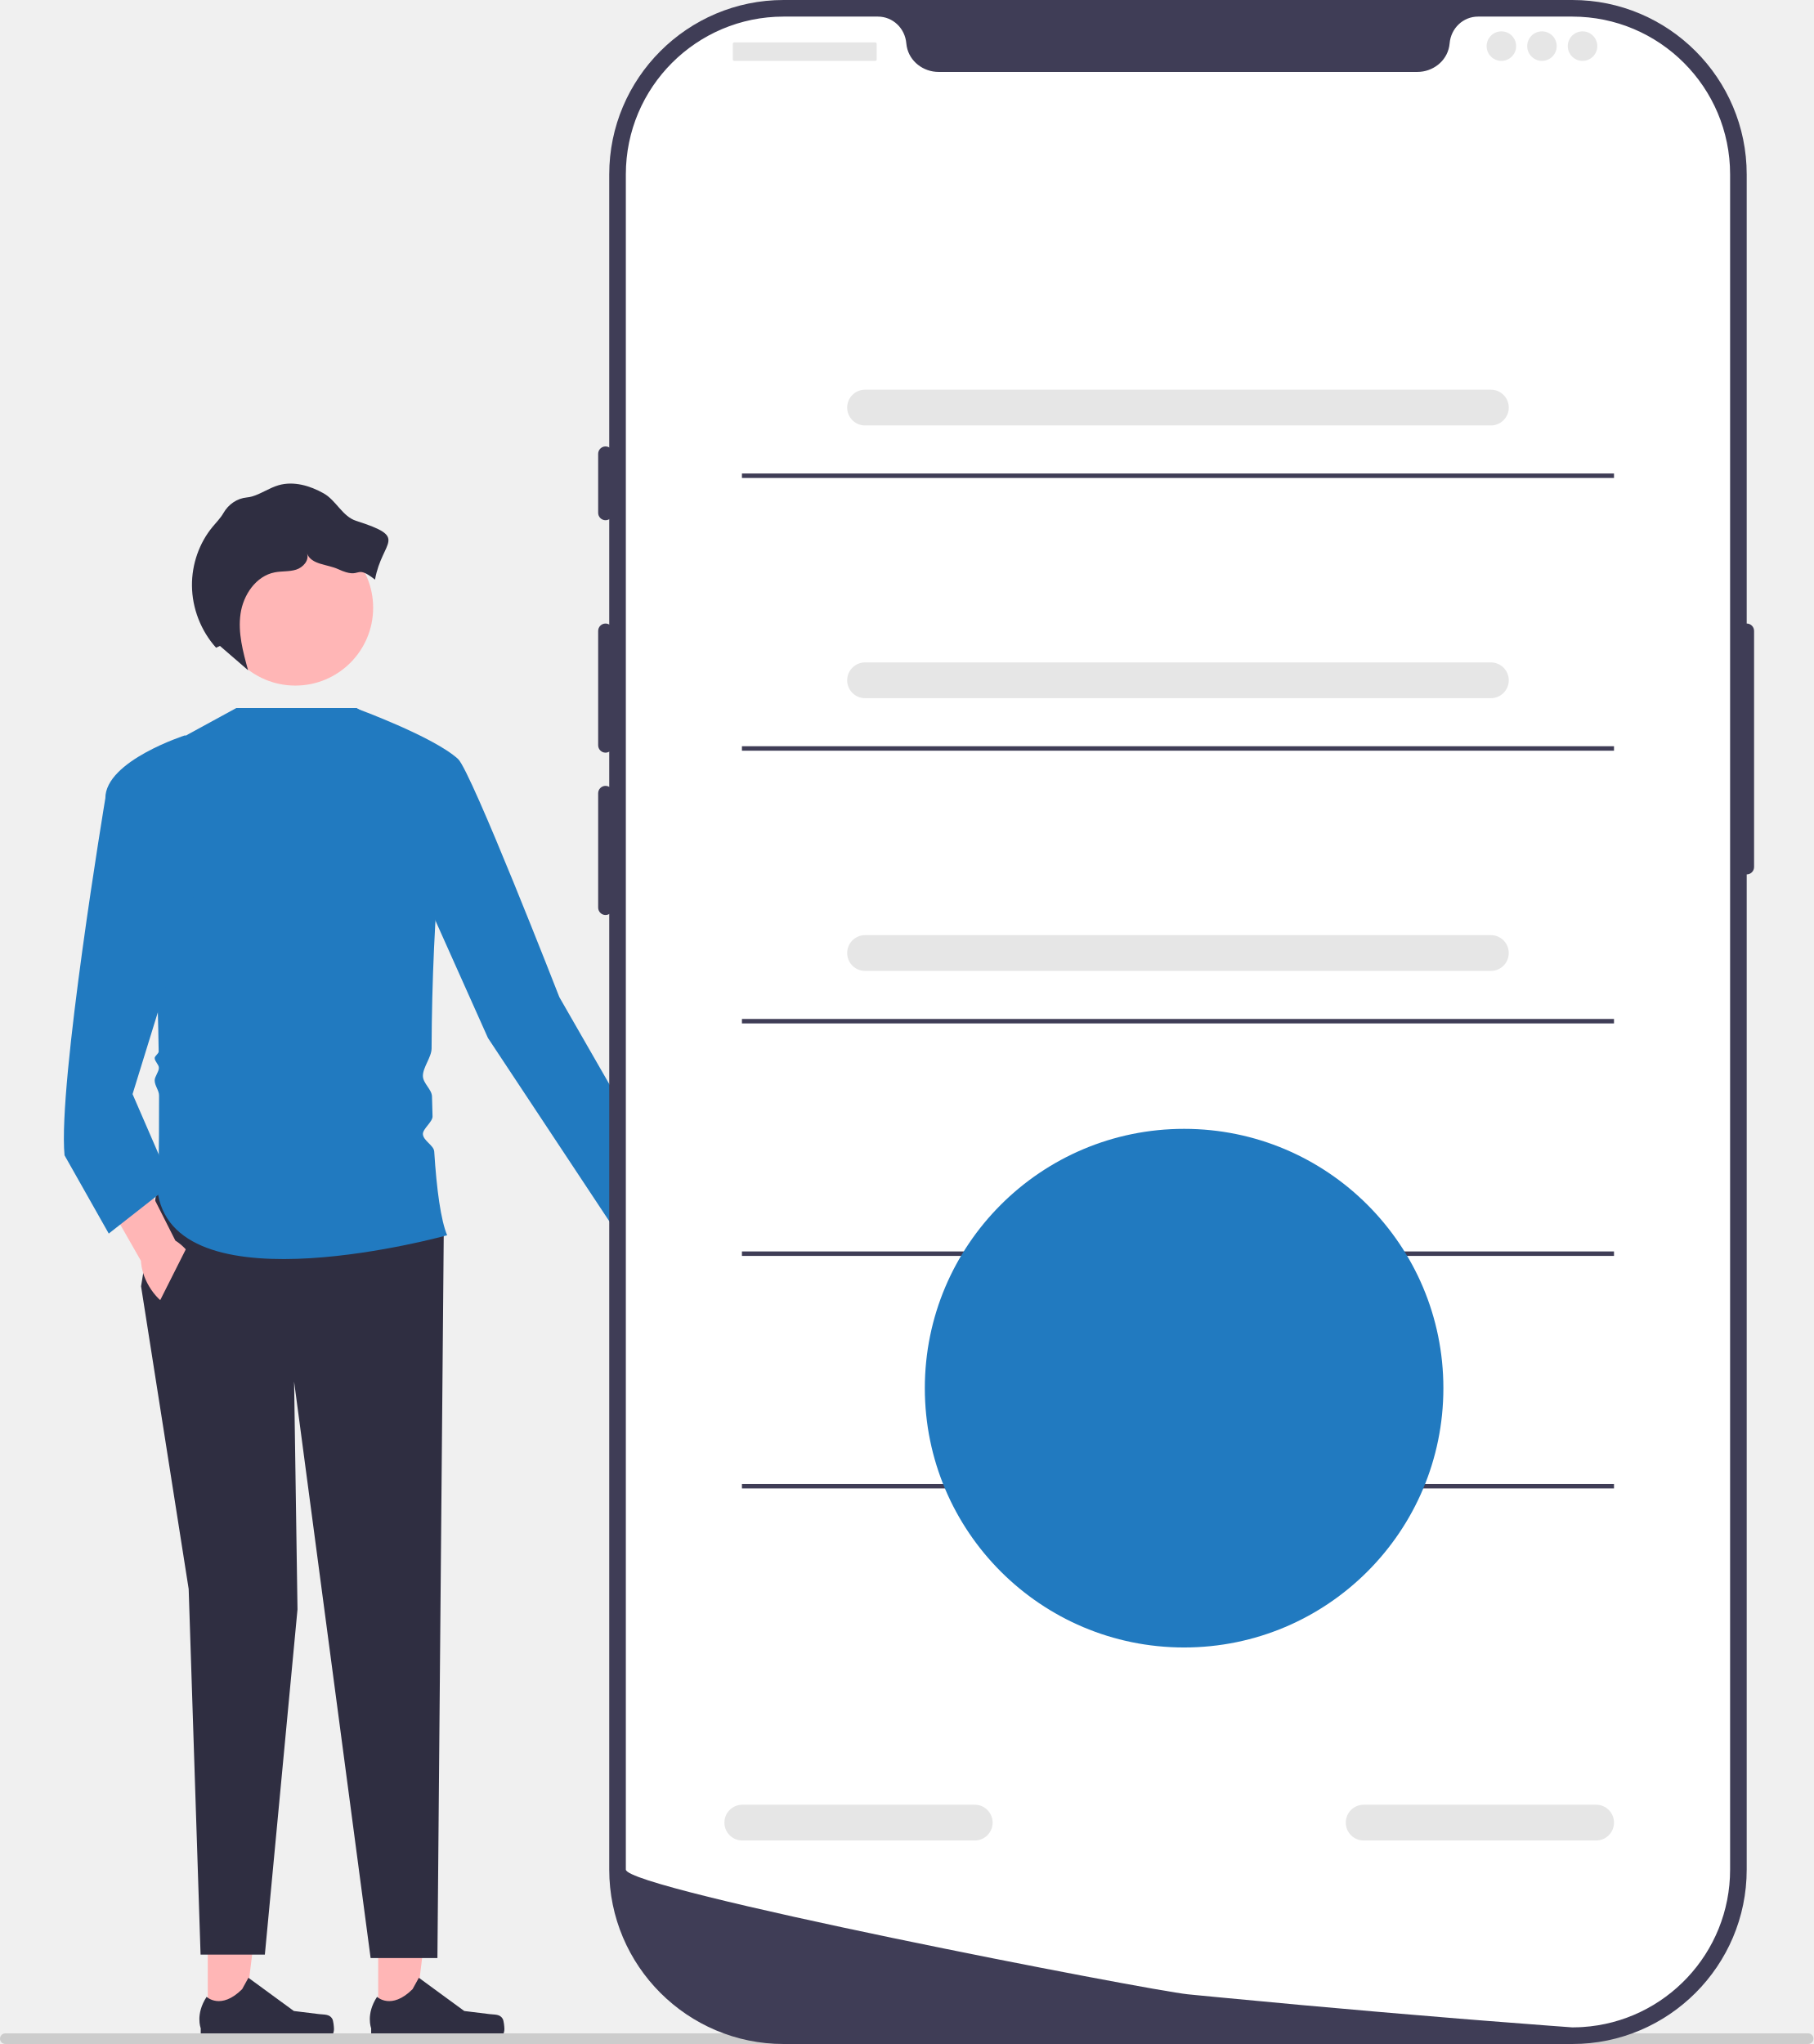
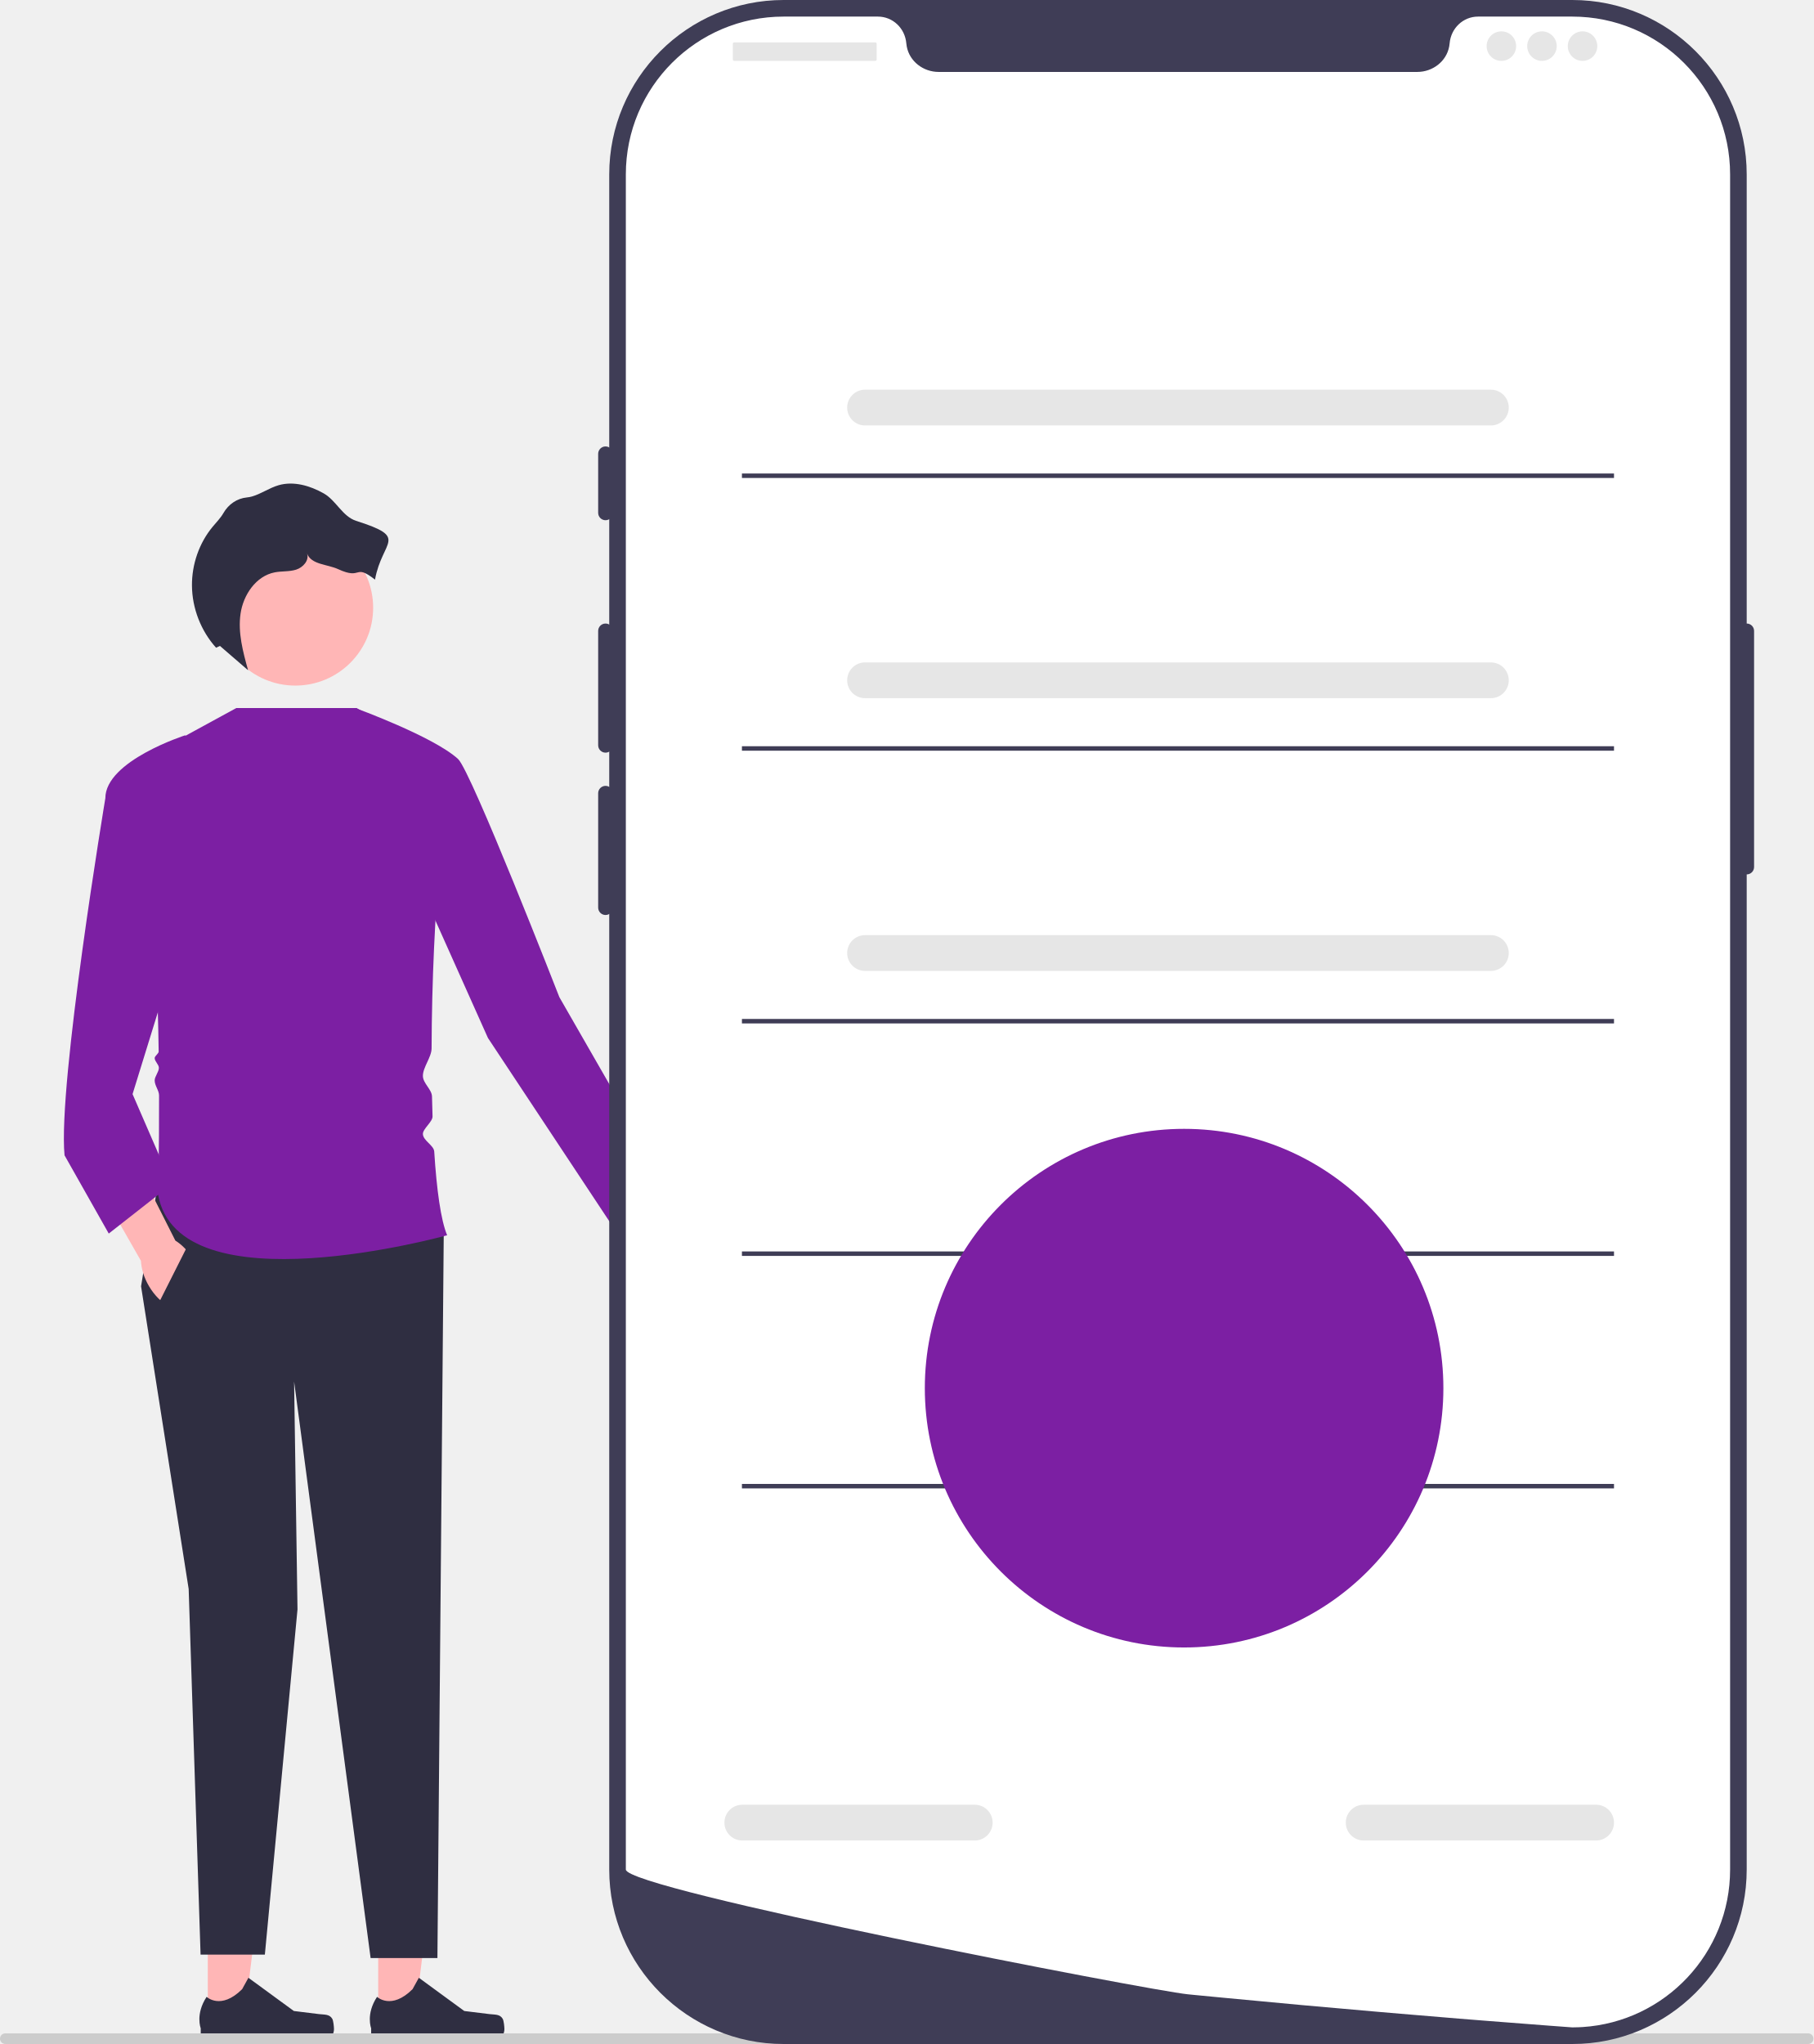
<svg xmlns="http://www.w3.org/2000/svg" width="405.67" height="457.176" viewBox="0 0 405.67 457.176">
  <g>
    <path d="M155.533,279.994c2.305,4.463,1.872,9.27-.968,10.737-2.84,1.467-7.011-.961-9.316-5.424-1.009-1.953-1.493-3.973-1.481-5.749l-9.531-19.032,9.026-4.282,8.438,19.216c1.456,1.018,2.823,2.581,3.832,4.535Z" fill="#ffb6b6" />
    <g>
      <polygon points="84.605 451.718 92.732 451.717 96.597 420.372 84.604 420.373 84.605 451.718" fill="#ffb6b6" />
      <path d="M112.447,451.533h0c.253,.426,.387,1.802,.387,2.297h0c0,1.523-1.235,2.758-2.758,2.758h-25.166c-1.039,0-1.882-.842-1.882-1.882v-1.048s-1.245-3.149,1.318-7.03c0,0,3.186,3.039,7.946-1.721l1.404-2.543,10.161,7.431,5.632,.693c1.232,.152,2.325-.024,2.958,1.044Z" fill="#2f2e41" />
    </g>
    <g>
      <polygon points="46.481 451.718 54.608 451.717 58.473 420.372 46.48 420.373 46.481 451.718" fill="#ffb6b6" />
      <path d="M74.323,451.533h0c.253,.426,.387,1.802,.387,2.297h0c0,1.523-1.235,2.758-2.758,2.758h-25.166c-1.039,0-1.882-.842-1.882-1.882v-1.048s-1.245-3.149,1.318-7.03c0,0,3.186,3.039,7.946-1.721l1.404-2.543,10.161,7.431,5.632,.693c1.232,.152,2.325-.024,2.958,1.044Z" fill="#2f2e41" />
    </g>
    <polygon points="34.978 266.777 31.555 287.698 42.206 355.406 44.868 437.188 59.248 437.188 66.55 359.971 65.789 309 82.906 437.948 97.849 437.948 99.263 276.287 34.978 266.777" fill="#2f2e41" />
-     <path d="M52.856,158.369h26.92l23.29,13.694c-3.625-.921-6.425,32.708-6.52,62.423-.006,1.975-1.963,4.245-1.945,6.173,.016,1.662,2.003,2.989,2.037,4.601,.032,1.507,.073,2.988,.122,4.439,.041,1.205-2.213,2.8-2.159,3.959,.068,1.481,2.446,2.509,2.535,3.902,.543,8.566,1.479,15.352,2.887,18.726,0,0-60.1,16.737-64.665-9.129,0,0,.261-9.297,.224-22.136-.003-1.139-.973-2.172-.982-3.363-.006-.885,.951-1.918,.941-2.828-.008-.748-.931-1.409-.941-2.172-.006-.455,.902-1.007,.895-1.466-.365-24.414-2.004-55.181-7.745-63.13l25.105-13.694Z" fill="#217ac0" />
-     <path d="M79.483,158.369s17.444,6.339,22.979,11.389c2.941,2.684,22.667,53.276,22.667,53.276l27.398,47.714-14.241,5.41-29.132-43.995-12.933-28.909-16.737-44.885Z" fill="#217ac0" />
+     <path d="M52.856,158.369h26.92l23.29,13.694c-3.625-.921-6.425,32.708-6.52,62.423-.006,1.975-1.963,4.245-1.945,6.173,.016,1.662,2.003,2.989,2.037,4.601,.032,1.507,.073,2.988,.122,4.439,.041,1.205-2.213,2.8-2.159,3.959,.068,1.481,2.446,2.509,2.535,3.902,.543,8.566,1.479,15.352,2.887,18.726,0,0-60.1,16.737-64.665-9.129,0,0,.261-9.297,.224-22.136-.003-1.139-.973-2.172-.982-3.363-.006-.885,.951-1.918,.941-2.828-.008-.748-.931-1.409-.941-2.172-.006-.455,.902-1.007,.895-1.466-.365-24.414-2.004-55.181-7.745-63.13l25.105-13.694Z" fill="#7c1fa3" />
+     <path d="M79.483,158.369s17.444,6.339,22.979,11.389c2.941,2.684,22.667,53.276,22.667,53.276l27.398,47.714-14.241,5.41-29.132-43.995-12.933-28.909-16.737-44.885Z" fill="#7c1fa3" />
    <path d="M43.301,281.8c2.544,4.331,2.373,9.154-.384,10.773-2.756,1.619-7.053-.579-9.597-4.91-1.114-1.896-1.707-3.886-1.791-5.66l-10.55-18.486,8.781-4.766,9.469,18.73c1.509,.937,2.959,2.424,4.072,4.32Z" fill="#ffb6b6" />
-     <path d="M49.053,181.953l-7.608-17.497s-17.878,5.706-17.878,14.074c0,0-10.651,63.904-9.129,79.88l9.89,17.497,14.074-11.031-8.749-20.16,19.399-62.763Z" fill="#217ac0" />
+     <path d="M49.053,181.953l-7.608-17.497s-17.878,5.706-17.878,14.074c0,0-10.651,63.904-9.129,79.88l9.89,17.497,14.074-11.031-8.749-20.16,19.399-62.763Z" fill="#7c1fa3" />
    <polygon points="33.407 295.629 42.38 277.808 52.856 292.263 43.428 301.392 33.407 295.629" fill="#2f2e41" />
    <circle cx="66.063" cy="135.932" r="17.411" fill="#ffb6b6" />
    <path d="M79.639,116.483c-3.026-.969-4.457-4.568-7.225-6.128-3.061-1.725-6.722-2.802-10.097-1.826-2.071,.599-3.875,1.923-5.947,2.517-.362,.104-.743,.175-1.13,.212-2.229,.212-4.142,1.549-5.256,3.491l-.029,.05c-.654,1.119-1.583,2.046-2.408,3.045-3.01,3.648-4.639,8.388-4.606,13.117,.036,5.083,1.992,10.131,5.391,13.911l.868-.4c2.098,1.813,4.197,3.625,6.295,5.438-1.142-4.12-2.295-8.385-1.69-12.618,.605-4.233,3.451-8.456,7.648-9.273,1.588-.309,3.262-.122,4.803-.613,1.541-.491,2.961-2.075,2.432-3.604,.954,2.523,4.514,2.374,6.964,3.503,5.483,2.526,3.476-1.378,8.236,2.336,1.608-8.911,7.767-9.309-4.249-13.157Z" fill="#2f2e41" />
  </g>
  <path d="M0,455.986c0,.66,.53,1.19,1.19,1.19H404.48c.66,0,1.19-.53,1.19-1.19,0-.66-.53-1.19-1.19-1.19H1.19c-.66,0-1.19,.53-1.19,1.19Z" fill="#ccc" />
  <path d="M351.722,457.176H175.297c-21.512,0-39.013-17.501-39.013-39.014V39.013c0-21.512,17.501-39.013,39.013-39.013h176.425c21.512,0,39.013,17.501,39.013,39.013V418.162c0,21.512-17.501,39.014-39.013,39.014Z" fill="#3f3d56" />
  <path d="M390.735,139.464c-.91,0-1.65,.74-1.65,1.65v52.815c0,.91,.74,1.65,1.65,1.65s1.65-.74,1.65-1.65v-52.815c0-.91-.74-1.65-1.65-1.65Z" fill="#3f3d56" />
  <path d="M387.022,39.014V418.156c0,18.724-14.573,34.041-33.001,35.229h-.008c-.272,.017-.545,.033-.825,.041-.487,.025-.974,.033-1.469,.033,0,0-1.816-.132-5.133-.38-3.35-.248-8.227-.619-14.309-1.106-1.824-.14-3.747-.297-5.777-.462-4.044-.33-8.483-.693-13.245-1.106-1.898-.157-3.862-.33-5.867-.503-10.249-.883-21.728-1.915-33.834-3.086-2.047-.19-4.11-.388-6.189-.594-.545-.058-1.098-.107-1.65-.165-8.632-.85-125.716-23.478-125.716-27.901V39.014c0-19.5,15.803-35.303,35.303-35.303h21.076c3.367,0,6.074,2.624,6.363,5.983,.025,.223,.05,.446,.091,.668,.611,3.375,3.705,5.727,7.138,5.727h107.082c3.433,0,6.528-2.352,7.138-5.727,.041-.223,.066-.446,.091-.668,.289-3.359,2.996-5.983,6.362-5.983h21.076c19.5,0,35.303,15.803,35.303,35.303Z" fill="#fff" />
  <path d="M135.459,99.853c-.91,0-1.65,.74-1.65,1.65v13.204c0,.91,.74,1.65,1.65,1.65s1.65-.74,1.65-1.65v-13.204c0-.91-.74-1.65-1.65-1.65Z" fill="#3f3d56" />
  <path d="M135.459,139.464c-.91,0-1.65,.74-1.65,1.65v25.582c0,.91,.74,1.65,1.65,1.65s1.65-.74,1.65-1.65v-25.582c0-.91-.74-1.65-1.65-1.65Z" fill="#3f3d56" />
  <path d="M135.459,175.773c-.91,0-1.65,.74-1.65,1.65v25.582c0,.91,.74,1.65,1.65,1.65s1.65-.74,1.65-1.65v-25.582c0-.91-.74-1.65-1.65-1.65Z" fill="#3f3d56" />
  <rect x="163.929" y="9.49" width="32.184" height="4.126" rx=".31" ry=".31" fill="#e6e6e6" />
  <circle cx="335.857" cy="10.315" r="3.301" fill="#e6e6e6" />
  <circle cx="344.935" cy="10.315" r="3.301" fill="#e6e6e6" />
  <circle cx="354.012" cy="10.315" r="3.301" fill="#e6e6e6" />
  <path d="M333.51,95.159H193.51c-2.206,0-4-1.794-4-4s1.794-4,4-4h140c2.206,0,4,1.794,4,4s-1.794,4-4,4Z" fill="#e6e6e6" />
  <path d="M357.05,411.659h-52c-2.206,0-4-1.794-4-4s1.794-4,4-4h52c2.206,0,4,1.794,4,4s-1.794,4-4,4Z" fill="#e6e6e6" />
  <path d="M218.05,411.659h-52c-2.206,0-4-1.794-4-4s1.794-4,4-4h52c2.206,0,4,1.794,4,4s-1.794,4-4,4Z" fill="#e6e6e6" />
  <rect x="165.969" y="105.907" width="195.081" height="1" fill="#3f3d56" />
  <path d="M333.51,156.159H193.51c-2.206,0-4-1.794-4-4s1.794-4,4-4h140c2.206,0,4,1.794,4,4s-1.794,4-4,4Z" fill="#e6e6e6" />
  <rect x="165.969" y="166.907" width="195.081" height="1" fill="#3f3d56" />
  <path d="M333.51,217.159H193.51c-2.206,0-4-1.794-4-4s1.794-4,4-4h140c2.206,0,4,1.794,4,4s-1.794,4-4,4Z" fill="#e6e6e6" />
  <rect x="165.969" y="227.907" width="195.081" height="1" fill="#3f3d56" />
  <rect x="165.969" y="279.907" width="195.081" height="1" fill="#3f3d56" />
  <rect x="165.969" y="331.907" width="195.081" height="1" fill="#3f3d56" />
-   <circle cx="264.882" cy="310.486" r="58" fill="#217ac0" />
+   <circle cx="264.882" cy="310.486" r="58" fill="#7c1fa3" />
</svg>
